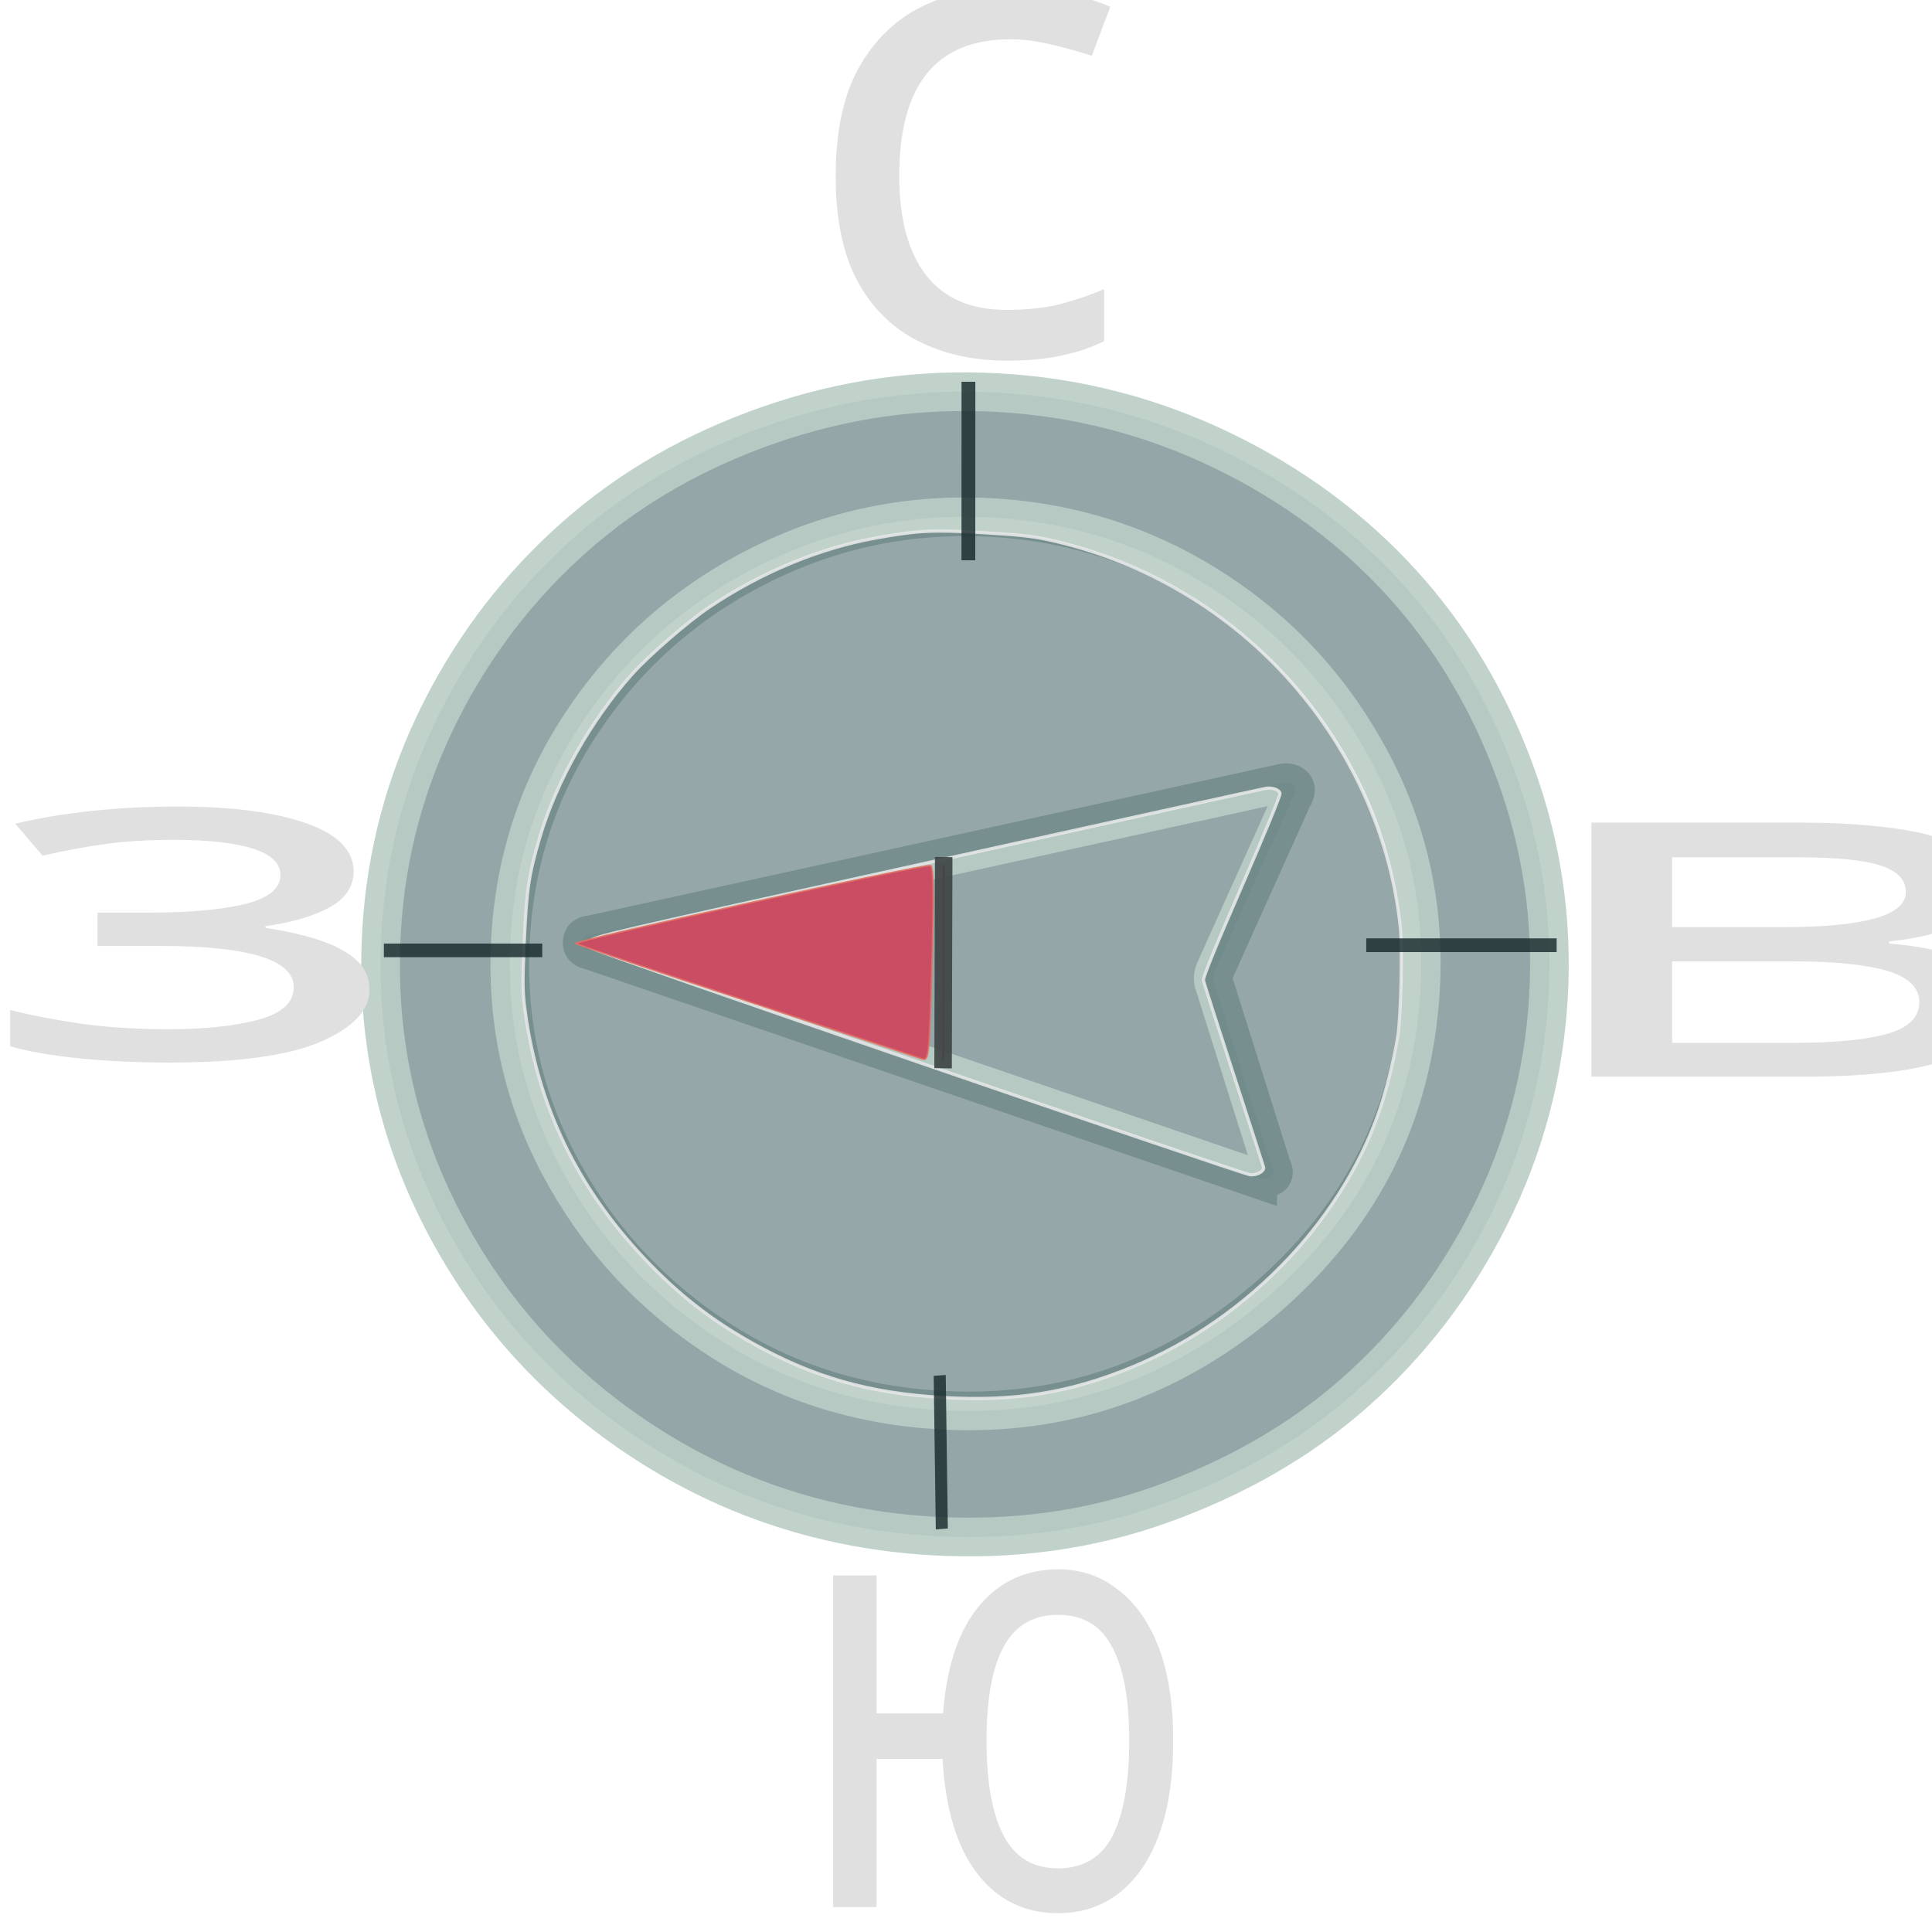
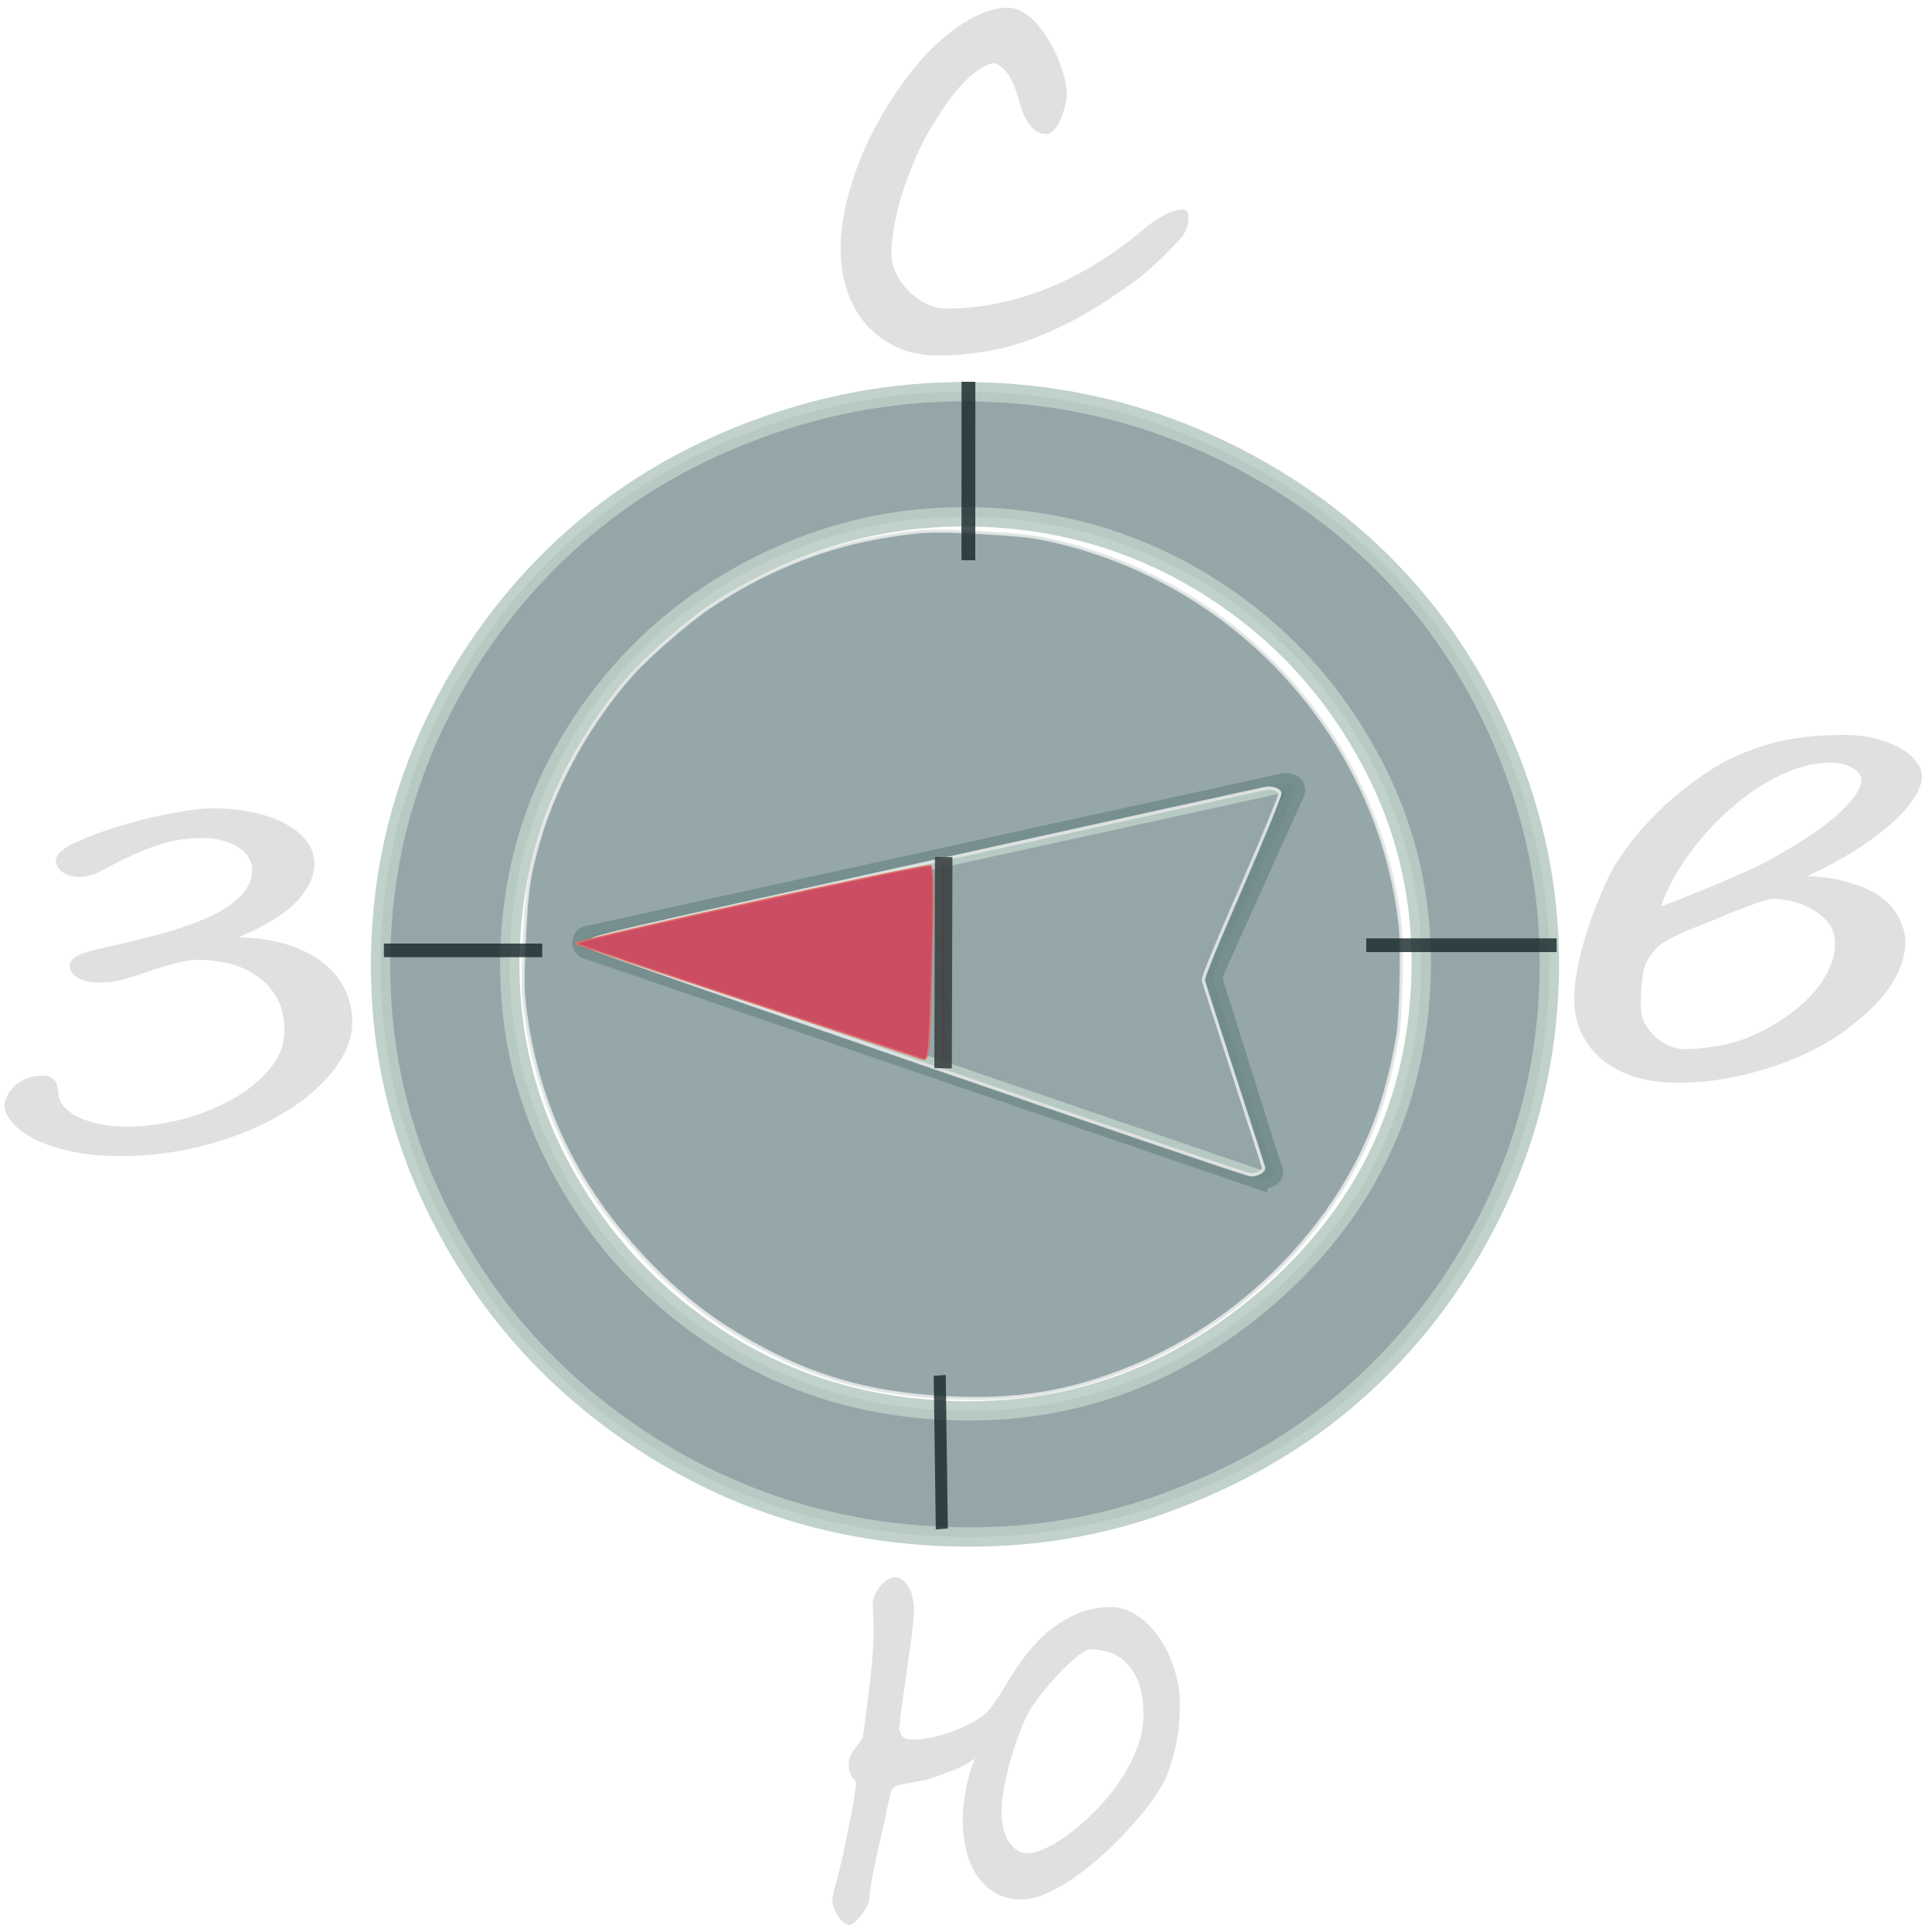
<svg xmlns="http://www.w3.org/2000/svg" version="1.1" id="Layer_1" x="0px" y="0px" viewBox="0 0 50 50" xml:space="preserve" width="50" height="50">
  <defs id="defs7" />
-   <path d="M 24.146,39.751 C 21.41,39.596 18.915,38.782 16.671,37.324 14.428,35.865 12.695,33.961 11.472,31.611 10.249,29.261 9.721,26.753 9.875,24.086 9.991,22.089 10.504,20.193 11.401,18.412 c 0.897,-1.781 2.073,-3.283 3.491,-4.534 1.418,-1.251 3.088,-2.211 5.01,-2.88 1.922,-0.669 3.889,-0.953 5.954,-0.835 2.038,0.116 3.973,0.621 5.792,1.502 1.819,0.881 3.367,2.036 4.632,3.426 1.265,1.39 2.247,3.027 2.932,4.899 0.686,1.871 0.978,3.799 0.862,5.809 -0.116,2.01 -0.63,3.919 -1.527,5.7 -0.897,1.781 -2.074,3.296 -3.492,4.547 -1.418,1.251 -3.087,2.198 -4.983,2.881 -1.896,0.683 -3.875,0.94 -5.927,0.824 z m 0.188,-3.258 c 3.178,0.18 6.006,-0.793 8.484,-2.933 2.451,-2.141 3.761,-4.783 3.944,-7.949 0.12,-2.076 -0.291,-4.037 -1.249,-5.858 -0.958,-1.821 -2.297,-3.32 -4.047,-4.461 -1.75,-1.141 -3.678,-1.777 -5.797,-1.897 -2.119,-0.12 -4.12,0.294 -5.991,1.229 -1.87,0.935 -3.386,2.26 -4.548,3.973 -1.162,1.714 -1.796,3.602 -1.916,5.678 -0.12,2.076 0.291,4.037 1.249,5.858 0.958,1.821 2.31,3.321 4.06,4.475 1.75,1.154 3.692,1.765 5.811,1.885 z m 8.216,-5.98 -17.295,-5.924 c -0.133,-0.021 -0.197,-0.09 -0.19,-0.208 0.007,-0.118 0.078,-0.18 0.213,-0.186 L 33.141,20.278 c 0.151,-0.044 0.257,-0.025 0.334,0.045 0.077,0.07 0.071,0.175 -0.018,0.315 l -2.007,4.46 c -0.061,0.128 -0.069,0.26 -0.022,0.381 l 1.478,4.697 c 0.073,0.136 0.068,0.228 -0.016,0.276 -0.084,0.048 -0.207,0.094 -0.34,0.06 z" id="path2" style="fill:#2c4f54;fill-opacity:0.5;stroke:#bbcdc6;stroke-width:1;stroke-miterlimit:4;stroke-dasharray:none;stroke-opacity:0.9" />
+   <path d="M 24.146,39.751 C 21.41,39.596 18.915,38.782 16.671,37.324 14.428,35.865 12.695,33.961 11.472,31.611 10.249,29.261 9.721,26.753 9.875,24.086 9.991,22.089 10.504,20.193 11.401,18.412 c 0.897,-1.781 2.073,-3.283 3.491,-4.534 1.418,-1.251 3.088,-2.211 5.01,-2.88 1.922,-0.669 3.889,-0.953 5.954,-0.835 2.038,0.116 3.973,0.621 5.792,1.502 1.819,0.881 3.367,2.036 4.632,3.426 1.265,1.39 2.247,3.027 2.932,4.899 0.686,1.871 0.978,3.799 0.862,5.809 -0.116,2.01 -0.63,3.919 -1.527,5.7 -0.897,1.781 -2.074,3.296 -3.492,4.547 -1.418,1.251 -3.087,2.198 -4.983,2.881 -1.896,0.683 -3.875,0.94 -5.927,0.824 z m 0.188,-3.258 c 3.178,0.18 6.006,-0.793 8.484,-2.933 2.451,-2.141 3.761,-4.783 3.944,-7.949 0.12,-2.076 -0.291,-4.037 -1.249,-5.858 -0.958,-1.821 -2.297,-3.32 -4.047,-4.461 -1.75,-1.141 -3.678,-1.777 -5.797,-1.897 -2.119,-0.12 -4.12,0.294 -5.991,1.229 -1.87,0.935 -3.386,2.26 -4.548,3.973 -1.162,1.714 -1.796,3.602 -1.916,5.678 -0.12,2.076 0.291,4.037 1.249,5.858 0.958,1.821 2.31,3.321 4.06,4.475 1.75,1.154 3.692,1.765 5.811,1.885 z m 8.216,-5.98 -17.295,-5.924 c -0.133,-0.021 -0.197,-0.09 -0.19,-0.208 0.007,-0.118 0.078,-0.18 0.213,-0.186 L 33.141,20.278 c 0.151,-0.044 0.257,-0.025 0.334,0.045 0.077,0.07 0.071,0.175 -0.018,0.315 l -2.007,4.46 c -0.061,0.128 -0.069,0.26 -0.022,0.381 l 1.478,4.697 c 0.073,0.136 0.068,0.228 -0.016,0.276 -0.084,0.048 -0.207,0.094 -0.34,0.06 z" id="path2" style="fill:#2c4f54;fill-opacity:0.5;stroke:#bbcdc6;stroke-width:0.5;stroke-miterlimit:4;stroke-dasharray:none;stroke-opacity:0.9" />
  <path style="fill:#2c4f53;fill-opacity:0.499;stroke:#e4e7e7;stroke-width:0.083;stroke-miterlimit:4;stroke-dasharray:none;stroke-opacity:0.9" d="m 36.176,26.797 c -0.091,0.559 -0.234,1.171 -0.396,1.696 -0.915,2.95 -3.41,5.611 -6.446,6.873 -1.634,0.679 -3.056,0.911 -4.929,0.802 -1.923,-0.112 -3.366,-0.525 -4.953,-1.418 -1.069,-0.602 -1.909,-1.262 -2.783,-2.188 -1.735,-1.839 -2.746,-3.936 -3.077,-6.388 -0.069,-0.511 -0.072,-0.721 -0.023,-1.824 0.06,-1.338 0.116,-1.714 0.399,-2.672 0.427,-1.447 1.318,-3.026 2.38,-4.22 0.433,-0.487 1.458,-1.376 2.016,-1.75 1.35,-0.904 2.842,-1.522 4.306,-1.785 1.08,-0.194 1.461,-0.213 2.747,-0.139 0.907,0.052 1.29,0.092 1.681,0.176 2.375,0.51 4.535,1.746 6.171,3.531 1.675,1.828 2.716,4.103 2.97,6.489 0.058,0.55 0.019,2.309 -0.063,2.816 z m -4.252,1.008 c -0.417,-1.281 -0.768,-2.375 -0.78,-2.432 -0.014,-0.071 0.304,-0.852 0.992,-2.432 0.583,-1.34 1.004,-2.362 0.991,-2.409 -0.026,-0.096 -0.195,-0.156 -0.366,-0.13 -0.068,0.01 -4.016,0.878 -8.772,1.929 -8.335,1.841 -8.65,1.914 -8.697,2.024 -0.036,0.085 -0.032,0.131 0.014,0.181 0.077,0.083 16.862,5.857 17.058,5.869 0.177,0.01 0.362,-0.099 0.337,-0.198 -0.01,-0.041 -0.36,-1.122 -0.777,-2.402 z" id="path861" />
  <rect style="fill:#c7485e;fill-opacity:1;stroke:#3c4343;stroke-width:0.407;stroke-opacity:0.9" id="rect2803" width="5.06" height="0.046" x="-27.049" y="24.466" transform="matrix(0.00289441,-0.9999958,0.9998701,0.01611562,0,0)" />
  <path style="fill:#cb4d64;fill-opacity:1;stroke:#e27364;stroke-width:0.04;stroke-opacity:0.9" d="m 23.877,27.408 c -0.094,-0.032 -2.124,-0.702 -4.511,-1.489 -2.387,-0.786 -4.396,-1.462 -4.463,-1.501 -0.106,-0.061 8.868,-2.035 9.174,-2.018 0.084,0.005 0.095,0.681 0.042,2.536 -0.067,2.365 -0.083,2.526 -0.242,2.471 z" id="path3397" />
-   <text xml:space="preserve" style="font-size:17.77px;line-height:1.25;font-family:'Segoe Script';-inkscape-font-specification:'Segoe Script';fill:#e0e0e0;fill-opacity:1;stroke-width:0.444" x="20.178" y="9.367" id="text9344" transform="scale(1.021927,0.9785432)">
-     <tspan id="tspan9342" x="20.178" y="9.367" style="fill:#e0e0e0;fill-opacity:1;stroke-width:0.444">c</tspan>
-   </text>
-   <text xml:space="preserve" style="font-size:14.239px;line-height:1.25;font-family:'Segoe Script';-inkscape-font-specification:'Segoe Script';fill:#e0e0e0;fill-opacity:1;stroke-width:0.356" x="23.068" y="43.848" id="text11307" transform="scale(0.8884218,1.125591)">
-     <tspan id="tspan11305" x="23.068" y="43.848" style="fill:#e0e0e0;fill-opacity:1;stroke-width:0.356">ю</tspan>
-   </text>
-   <text xml:space="preserve" style="font-size:16.4px;line-height:1.25;font-family:'Segoe Script';-inkscape-font-specification:'Segoe Script';fill:#e0e0e0;fill-opacity:1;stroke-width:0.41" x="-0.356" y="37.703" id="text16794" transform="scale(1.377335,0.7260396)">
-     <tspan id="tspan16792" x="-0.356" y="37.703" style="fill:#e0e0e0;fill-opacity:1;stroke-width:0.41">з</tspan>
-   </text>
-   <text xml:space="preserve" style="font-size:17.078px;line-height:1.25;font-family:'Segoe Script';-inkscape-font-specification:'Segoe Script';fill:#e0e0e0;fill-opacity:1;stroke-width:0.427" x="28.122" y="38.805" id="text19318" transform="scale(1.392628,0.718067)">
-     <tspan id="tspan19316" x="28.122" y="38.805" style="fill:#e0e0e0;fill-opacity:1;stroke-width:0.427">в</tspan>
-   </text>
+   <g aria-label="c" transform="scale(1.021927,0.9785432)" id="text9344" style="font-size:17.77px;line-height:1.25;font-family:'Segoe Script';-inkscape-font-specification:'Segoe Script';fill:#e0e0e0;stroke-width:0.444">
+     <path d="m 30.096,5.774 q 0,0.312 -0.226,0.564 -0.234,0.26 -0.408,0.443 -0.174,0.174 -0.33,0.321 -0.156,0.148 -0.33,0.286 -0.174,0.13 -0.408,0.304 -0.659,0.477 -1.258,0.807 -0.599,0.321 -1.163,0.529 -0.564,0.2 -1.119,0.286 -0.547,0.087 -1.102,0.087 -0.581,0 -1.041,-0.217 Q 22.252,8.959 21.931,8.577 21.619,8.195 21.454,7.692 21.289,7.18 21.289,6.616 v -0.043 q 0,-0.573 0.148,-1.215 0.148,-0.651 0.408,-1.302 0.269,-0.651 0.642,-1.275 0.373,-0.633 0.824,-1.18 0.182,-0.217 0.434,-0.46 0.26,-0.252 0.547,-0.46 0.295,-0.208 0.607,-0.338 0.321,-0.139 0.625,-0.139 0.208,0 0.399,0.13 0.191,0.121 0.356,0.321 0.165,0.2 0.304,0.451 0.139,0.243 0.234,0.503 0.095,0.252 0.148,0.486 0.052,0.234 0.052,0.399 0,0.252 -0.156,0.651 -0.156,0.399 -0.373,0.399 -0.312,0 -0.521,-0.425 Q 25.888,2.954 25.827,2.737 25.775,2.521 25.697,2.312 25.627,2.104 25.506,1.931 25.384,1.748 25.167,1.662 24.95,1.714 24.725,1.887 24.508,2.061 24.291,2.312 24.083,2.564 23.875,2.885 23.675,3.197 23.493,3.536 23.319,3.848 23.154,4.256 22.989,4.655 22.859,5.089 22.729,5.514 22.651,5.939 22.573,6.364 22.573,6.72 q 0,0.252 0.121,0.512 0.121,0.252 0.312,0.46 0.2,0.208 0.443,0.338 0.252,0.13 0.512,0.13 1.284,0 2.551,-0.529 1.267,-0.529 2.412,-1.536 0.633,-0.555 1.05,-0.555 0.121,0 0.121,0.234 z" id="path4474" />
+   </g>
+   <g aria-label="ю" transform="scale(0.8884218,1.125591)" id="text11307" style="font-size:14.239px;line-height:1.25;font-family:'Segoe Script';-inkscape-font-specification:'Segoe Script';fill:#e0e0e0;stroke-width:0.356">
+     <path d="m 24.932,40.976 q 0,-0.028 -0.035,-0.049 -0.028,-0.028 -0.07,-0.07 -0.042,-0.042 -0.076,-0.111 -0.028,-0.07 -0.028,-0.195 0,-0.111 0.063,-0.202 0.063,-0.09 0.132,-0.167 0.076,-0.076 0.139,-0.139 0.07,-0.063 0.083,-0.118 0.118,-0.667 0.202,-1.258 0.083,-0.591 0.104,-0.987 0.007,-0.118 0,-0.243 0,-0.125 -0.007,-0.25 -0.007,-0.09 -0.014,-0.174 0,-0.083 0,-0.16 0,-0.083 0.063,-0.188 0.063,-0.104 0.153,-0.195 0.097,-0.09 0.209,-0.146 0.118,-0.063 0.229,-0.063 0.097,0 0.195,0.056 0.097,0.049 0.174,0.146 0.076,0.09 0.125,0.229 0.049,0.132 0.049,0.299 0,0.125 -0.021,0.306 -0.021,0.181 -0.056,0.396 -0.035,0.216 -0.083,0.452 -0.042,0.236 -0.083,0.473 -0.056,0.327 -0.111,0.626 -0.049,0.299 -0.076,0.515 0.028,0.063 0.049,0.111 0.028,0.042 0.07,0.07 0.042,0.028 0.104,0.042 0.07,0.014 0.181,0.014 0.299,0 0.633,-0.063 0.334,-0.063 0.633,-0.16 0.299,-0.097 0.535,-0.202 0.243,-0.111 0.362,-0.209 0.076,-0.063 0.167,-0.167 0.097,-0.104 0.195,-0.222 0.097,-0.125 0.188,-0.243 0.097,-0.125 0.167,-0.216 0.236,-0.299 0.535,-0.584 0.299,-0.285 0.661,-0.501 0.362,-0.216 0.779,-0.348 0.424,-0.132 0.918,-0.132 0.375,0 0.737,0.188 0.362,0.181 0.64,0.494 0.285,0.313 0.452,0.723 0.174,0.403 0.174,0.848 0,0.445 -0.09,0.813 -0.083,0.362 -0.271,0.772 -0.104,0.216 -0.362,0.515 -0.257,0.299 -0.619,0.619 -0.355,0.32 -0.779,0.633 -0.424,0.313 -0.862,0.563 -0.438,0.25 -0.862,0.403 -0.417,0.153 -0.758,0.153 -0.459,0 -0.786,-0.153 -0.327,-0.16 -0.535,-0.41 -0.209,-0.257 -0.306,-0.584 -0.097,-0.327 -0.097,-0.661 0,-0.271 0.076,-0.654 0.083,-0.389 0.278,-0.786 -0.264,0.167 -0.591,0.264 -0.32,0.097 -0.591,0.174 -0.118,0.035 -0.264,0.063 -0.146,0.021 -0.292,0.042 -0.139,0.021 -0.271,0.042 -0.125,0.021 -0.216,0.035 -0.139,0.028 -0.195,0.111 -0.049,0.076 -0.076,0.202 -0.028,0.118 -0.083,0.313 -0.056,0.195 -0.111,0.403 -0.063,0.222 -0.132,0.459 -0.07,0.236 -0.125,0.452 -0.049,0.209 -0.09,0.389 -0.035,0.174 -0.035,0.271 0,0.09 -0.076,0.195 -0.07,0.104 -0.167,0.195 -0.09,0.097 -0.188,0.16 -0.09,0.063 -0.139,0.063 -0.104,0 -0.202,-0.07 -0.09,-0.07 -0.16,-0.16 -0.07,-0.09 -0.111,-0.181 -0.042,-0.097 -0.042,-0.146 0,-0.063 0.049,-0.222 0.056,-0.16 0.111,-0.327 0.035,-0.104 0.09,-0.285 0.056,-0.181 0.111,-0.396 0.063,-0.222 0.118,-0.459 0.063,-0.236 0.111,-0.445 0.049,-0.209 0.076,-0.362 0.028,-0.16 0.028,-0.229 z m 8.378,-1.571 q 0,-0.695 -0.403,-1.085 -0.396,-0.396 -1.14,-0.396 -0.104,0 -0.257,0.083 -0.153,0.083 -0.334,0.216 -0.174,0.125 -0.355,0.278 -0.174,0.153 -0.334,0.299 -0.153,0.146 -0.264,0.264 -0.111,0.118 -0.153,0.167 -0.146,0.174 -0.306,0.48 -0.153,0.299 -0.285,0.647 -0.132,0.348 -0.222,0.702 -0.083,0.348 -0.083,0.612 0,0.16 0.042,0.327 0.049,0.167 0.139,0.306 0.097,0.132 0.243,0.222 0.146,0.083 0.341,0.083 0.216,0 0.549,-0.125 0.334,-0.125 0.702,-0.348 0.375,-0.222 0.751,-0.528 0.382,-0.306 0.681,-0.661 0.306,-0.355 0.494,-0.744 0.195,-0.396 0.195,-0.8 z" id="path4516" />
+   </g>
+   <g aria-label="з" transform="scale(1.377335,0.7260396)" id="text16794" style="font-size:16.4px;line-height:1.25;font-family:'Segoe Script';-inkscape-font-specification:'Segoe Script';fill:#e0e0e0;stroke-width:0.41">
+     <path d="m 0.821,38.343 q 0.08,0 0.128,0.056 0.056,0.056 0.088,0.136 0.032,0.088 0.04,0.192 0.016,0.104 0.016,0.2 0,0.184 0.064,0.4 0.072,0.216 0.224,0.4 0.16,0.184 0.408,0.304 0.248,0.128 0.609,0.128 0.488,0 1.009,-0.256 0.521,-0.256 0.953,-0.713 0.432,-0.456 0.705,-1.089 0.28,-0.625 0.28,-1.369 0,-0.689 -0.144,-1.169 Q 5.058,35.084 4.825,34.788 4.601,34.483 4.305,34.347 4.008,34.211 3.712,34.211 q -0.112,0 -0.248,0.056 -0.136,0.048 -0.28,0.128 -0.136,0.072 -0.28,0.16 -0.136,0.088 -0.248,0.16 -0.192,0.128 -0.368,0.216 -0.168,0.088 -0.448,0.088 -0.216,0 -0.376,-0.16 -0.152,-0.168 -0.152,-0.44 0,-0.208 0.144,-0.352 0.152,-0.144 0.464,-0.272 0.665,-0.272 1.185,-0.553 0.529,-0.288 0.889,-0.617 0.36,-0.336 0.553,-0.737 0.192,-0.4 0.192,-0.913 0,-0.2 -0.064,-0.392 -0.056,-0.2 -0.176,-0.352 -0.12,-0.16 -0.296,-0.256 -0.168,-0.104 -0.392,-0.104 -0.48,0 -0.913,0.296 -0.432,0.296 -0.849,0.729 -0.184,0.192 -0.304,0.28 -0.12,0.08 -0.256,0.08 -0.112,0 -0.2,-0.056 -0.08,-0.064 -0.136,-0.144 -0.048,-0.088 -0.08,-0.184 -0.024,-0.104 -0.024,-0.176 0,-0.192 0.104,-0.36 Q 1.262,30.159 1.446,30.007 1.846,29.671 2.231,29.455 2.615,29.238 2.863,29.134 3.144,29.022 3.44,28.918 q 0.304,-0.104 0.569,-0.104 0.376,0 0.721,0.136 0.344,0.128 0.601,0.384 0.264,0.248 0.416,0.617 0.16,0.368 0.16,0.833 0,0.673 -0.328,1.337 -0.32,0.665 -1.097,1.289 0.537,0.024 0.937,0.272 0.4,0.248 0.665,0.657 0.272,0.408 0.4,0.945 0.136,0.529 0.136,1.121 0,0.593 -0.16,1.177 -0.16,0.585 -0.456,1.121 -0.288,0.537 -0.697,0.993 -0.4,0.456 -0.889,0.793 -0.48,0.336 -1.033,0.529 -0.545,0.192 -1.121,0.192 -0.553,0 -0.961,-0.184 Q 0.893,40.85 0.621,40.577 0.357,40.305 0.221,39.993 0.085,39.68 0.085,39.416 q 0,-0.2 0.072,-0.432 0.08,-0.232 0.176,-0.368 0.064,-0.088 0.184,-0.184 0.12,-0.088 0.304,-0.088 z" id="path4537" />
+   </g>
+   <g aria-label="в" transform="scale(1.392628,0.718067)" id="text19318" style="font-size:17.078px;line-height:1.25;font-family:'Segoe Script';-inkscape-font-specification:'Segoe Script';fill:#e0e0e0;stroke-width:0.427">
+     <path d="m 34.593,28.089 q 0,-0.1 -0.042,-0.2 -0.033,-0.108 -0.108,-0.192 -0.067,-0.092 -0.183,-0.15 -0.108,-0.058 -0.259,-0.058 -0.292,0 -0.609,0.208 -0.309,0.208 -0.625,0.575 -0.309,0.359 -0.6,0.859 -0.292,0.492 -0.542,1.067 -0.25,0.575 -0.45,1.209 -0.192,0.625 -0.309,1.259 0.075,-0.05 0.225,-0.158 0.15,-0.117 0.334,-0.259 0.192,-0.15 0.4,-0.317 0.217,-0.175 0.409,-0.342 0.2,-0.167 0.367,-0.317 0.167,-0.15 0.267,-0.259 0.926,-1.001 1.326,-1.734 0.4,-0.734 0.4,-1.192 z m -0.259,8.989 q -0.259,0.384 -0.625,0.75 -0.359,0.359 -0.792,0.634 -0.434,0.275 -0.926,0.434 -0.484,0.158 -0.984,0.117 -0.35,-0.025 -0.667,-0.225 -0.317,-0.208 -0.559,-0.584 -0.242,-0.384 -0.384,-0.934 -0.142,-0.55 -0.142,-1.268 0,-0.459 0.05,-0.992 0.05,-0.542 0.133,-1.092 0.083,-0.55 0.183,-1.076 0.108,-0.525 0.208,-0.967 0.133,-0.6 0.35,-1.184 0.217,-0.592 0.484,-1.134 0.267,-0.55 0.575,-1.034 0.309,-0.484 0.634,-0.876 0.45,-0.525 1.026,-0.842 0.584,-0.317 1.368,-0.317 0.325,0 0.592,0.133 0.267,0.133 0.459,0.35 0.192,0.208 0.292,0.475 0.108,0.267 0.108,0.525 0,0.359 -0.15,0.801 -0.142,0.434 -0.417,0.909 -0.275,0.475 -0.667,0.959 -0.392,0.484 -0.892,0.934 0.117,0.008 0.267,0.042 0.158,0.025 0.325,0.1 0.175,0.075 0.35,0.2 0.183,0.125 0.35,0.317 0.075,0.092 0.167,0.25 0.092,0.15 0.167,0.375 0.083,0.217 0.133,0.5 0.058,0.284 0.058,0.625 0,0.667 -0.242,1.443 -0.233,0.767 -0.834,1.651 z M 34.101,34.01 q 0,-0.459 -0.133,-0.767 -0.133,-0.317 -0.317,-0.5 -0.183,-0.192 -0.375,-0.267 -0.192,-0.083 -0.309,-0.083 -0.108,0 -0.342,0.167 -0.233,0.167 -0.5,0.367 -0.2,0.175 -0.4,0.325 -0.2,0.15 -0.375,0.292 -0.167,0.142 -0.309,0.284 -0.142,0.142 -0.233,0.3 -0.233,0.425 -0.275,0.967 -0.042,0.542 -0.042,1.109 0,0.375 0.075,0.675 0.083,0.292 0.2,0.5 0.125,0.208 0.267,0.325 0.142,0.108 0.259,0.108 0.284,0 0.642,-0.117 0.359,-0.117 0.734,-0.459 0.325,-0.3 0.584,-0.675 0.267,-0.375 0.45,-0.792 0.192,-0.417 0.292,-0.867 0.108,-0.45 0.108,-0.892 z" id="path4495" />
+   </g>
  <text xml:space="preserve" style="font-size:7.124px;line-height:1.25;font-family:'Segoe Script';-inkscape-font-specification:'Segoe Script';fill:#16272a;fill-opacity:0.8;stroke-width:0.178" x="7.741" y="30.761" id="text17884" transform="scale(1.285798,0.7777269)">
    <tspan id="tspan17882" x="7.741" y="30.761" style="stroke-width:0.178">_</tspan>
  </text>
  <text xml:space="preserve" style="font-size:7.801px;line-height:1.25;font-family:'Segoe Script';-inkscape-font-specification:'Segoe Script';fill:#16272a;fill-opacity:0.8;stroke-width:0.195" x="25.127" y="33.486" id="text17884-6" transform="scale(1.407941,0.7102571)">
    <tspan id="tspan17882-2" x="25.127" y="33.486" style="stroke-width:0.195">_</tspan>
  </text>
  <text xml:space="preserve" style="font-size:6.556px;line-height:1.25;font-family:'Segoe Script';-inkscape-font-specification:'Segoe Script';fill:#16272a;fill-opacity:0.8;stroke-width:0.164" x="-30.521" y="31.434" id="text17884-0" transform="matrix(-0.01849742,-1.352668,0.7385438,-0.05381383,0,0)">
    <tspan id="tspan17882-4" x="-30.521" y="31.434" style="stroke-width:0.164">_</tspan>
  </text>
  <text xml:space="preserve" style="font-size:7.591px;line-height:1.25;font-family:'Segoe Script';-inkscape-font-specification:'Segoe Script';fill:#16272a;fill-opacity:0.8;stroke-width:0.19" x="-10.638" y="33.075" id="text17884-9" transform="matrix(5.0394684e-4,-1.356529,0.7371747,0.00147303,0,0)">
    <tspan id="tspan17882-7" x="-10.638" y="33.075" style="stroke-width:0.19">_</tspan>
  </text>
</svg>
